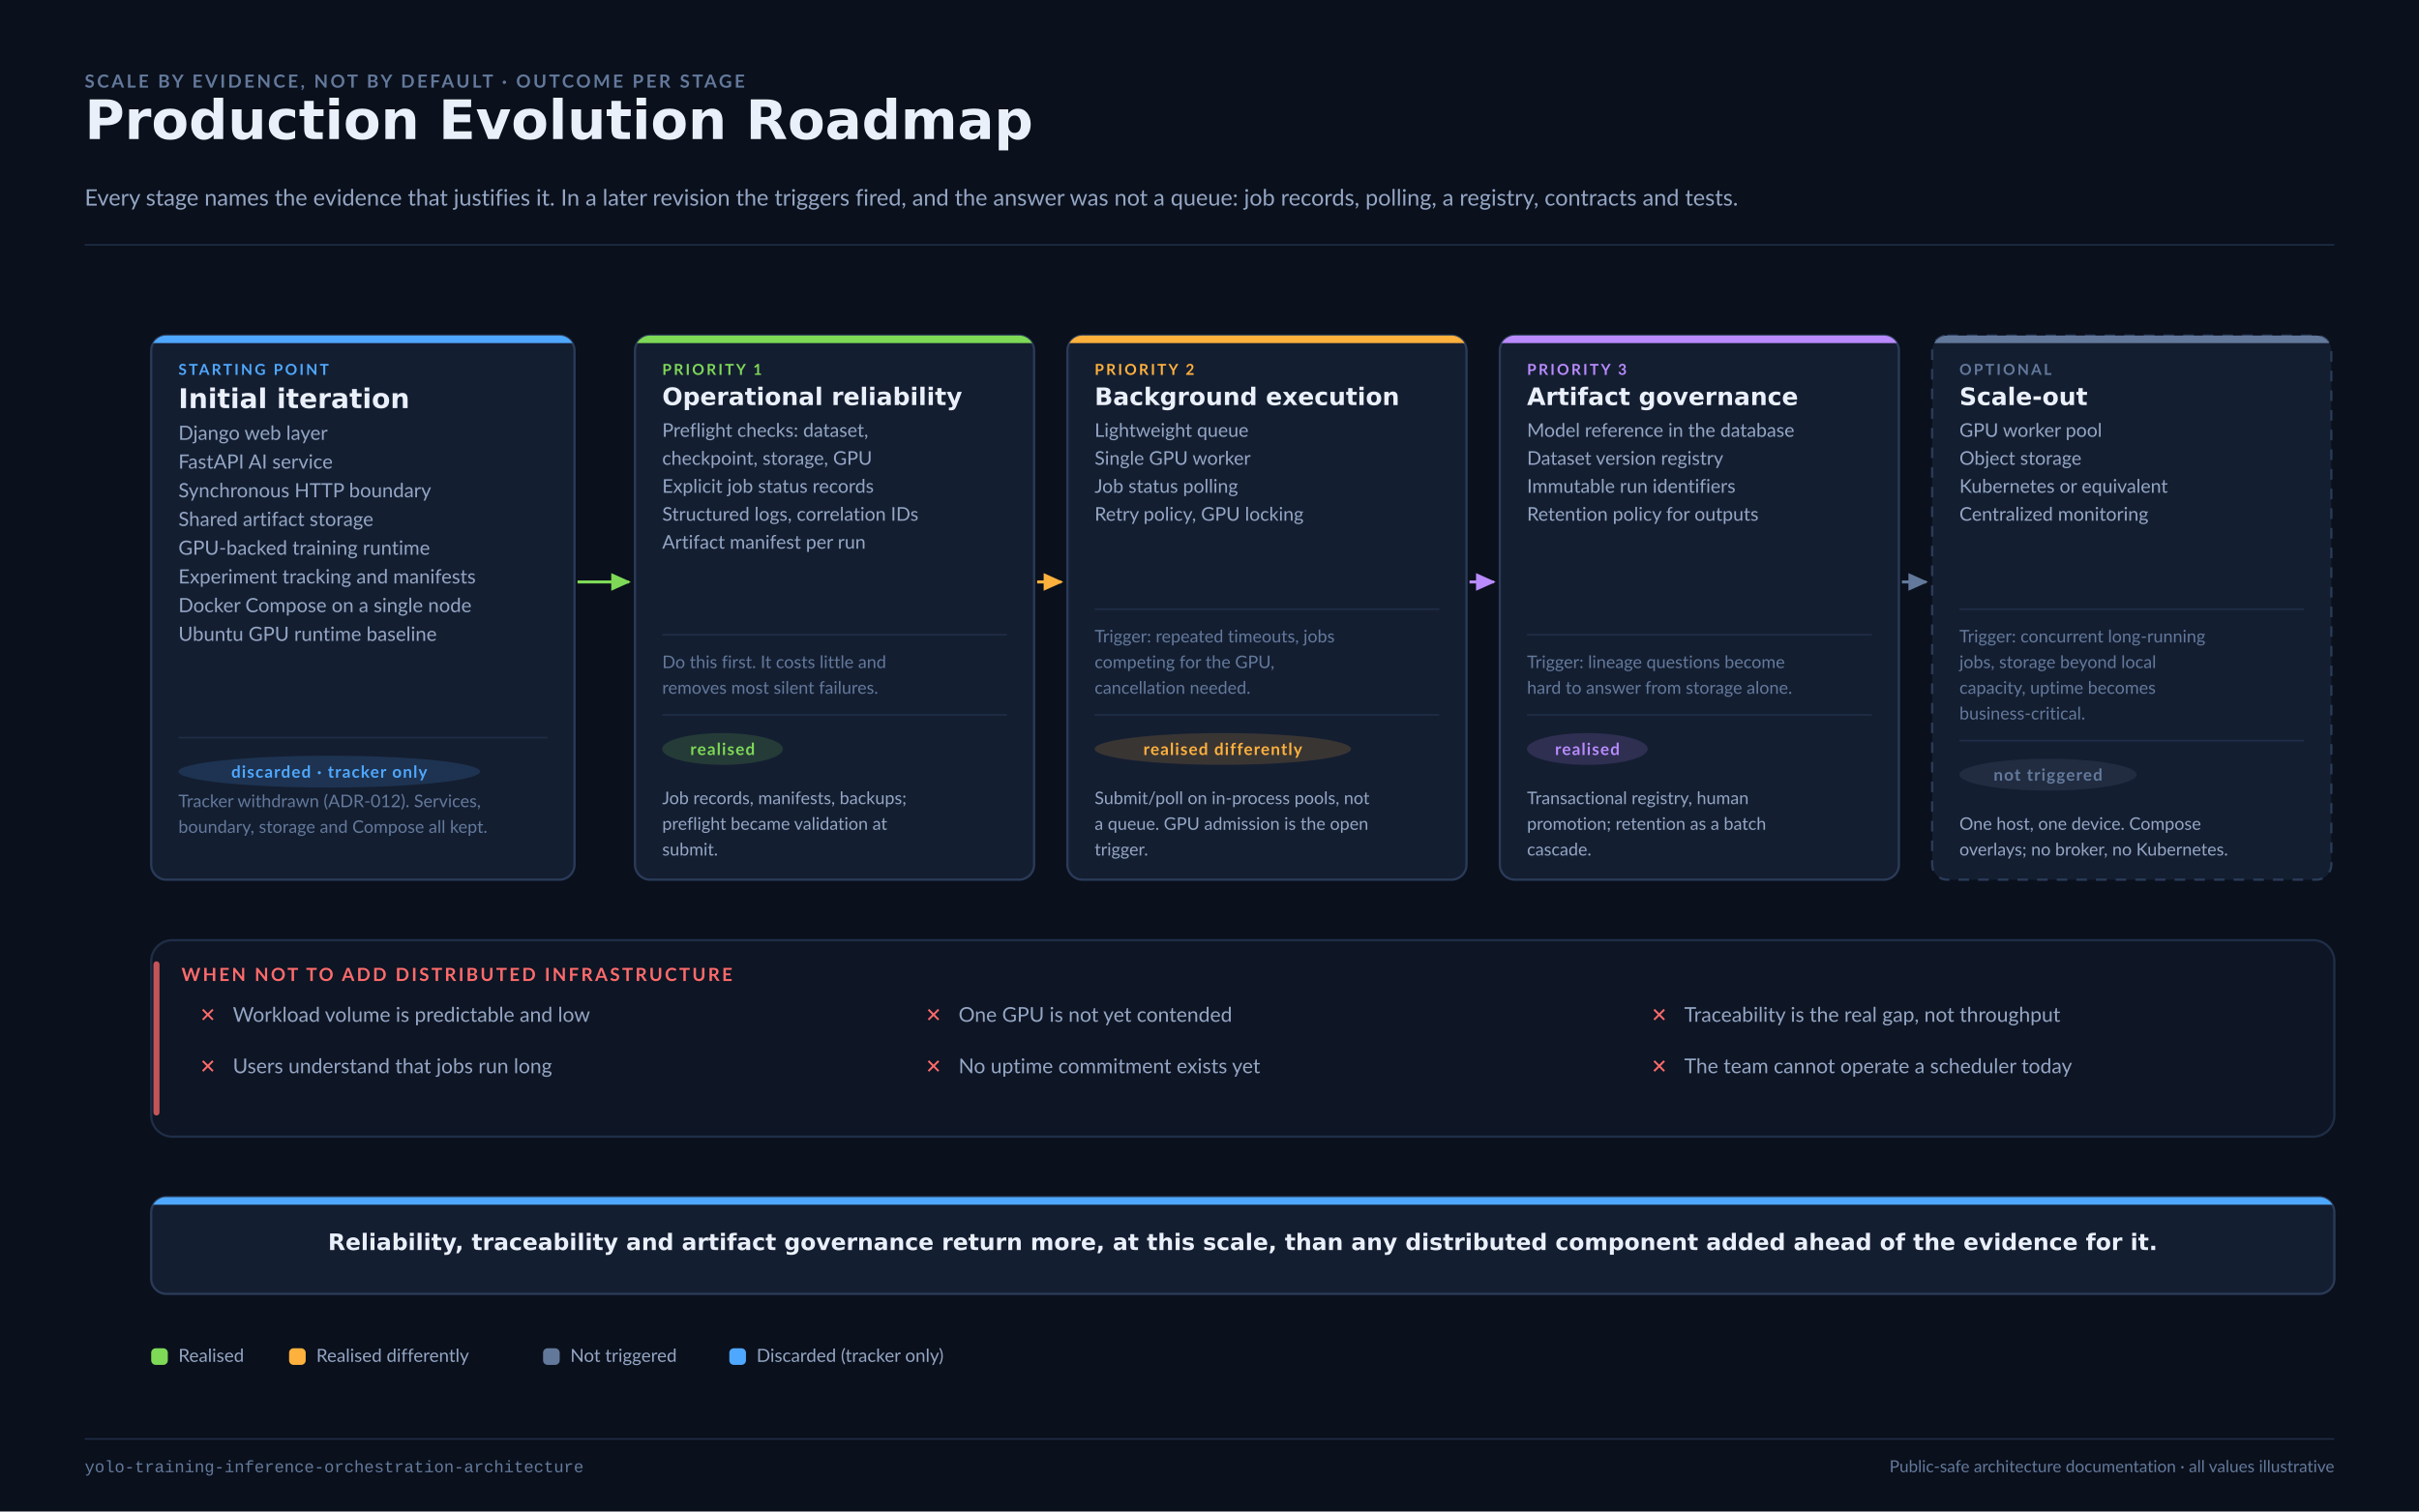
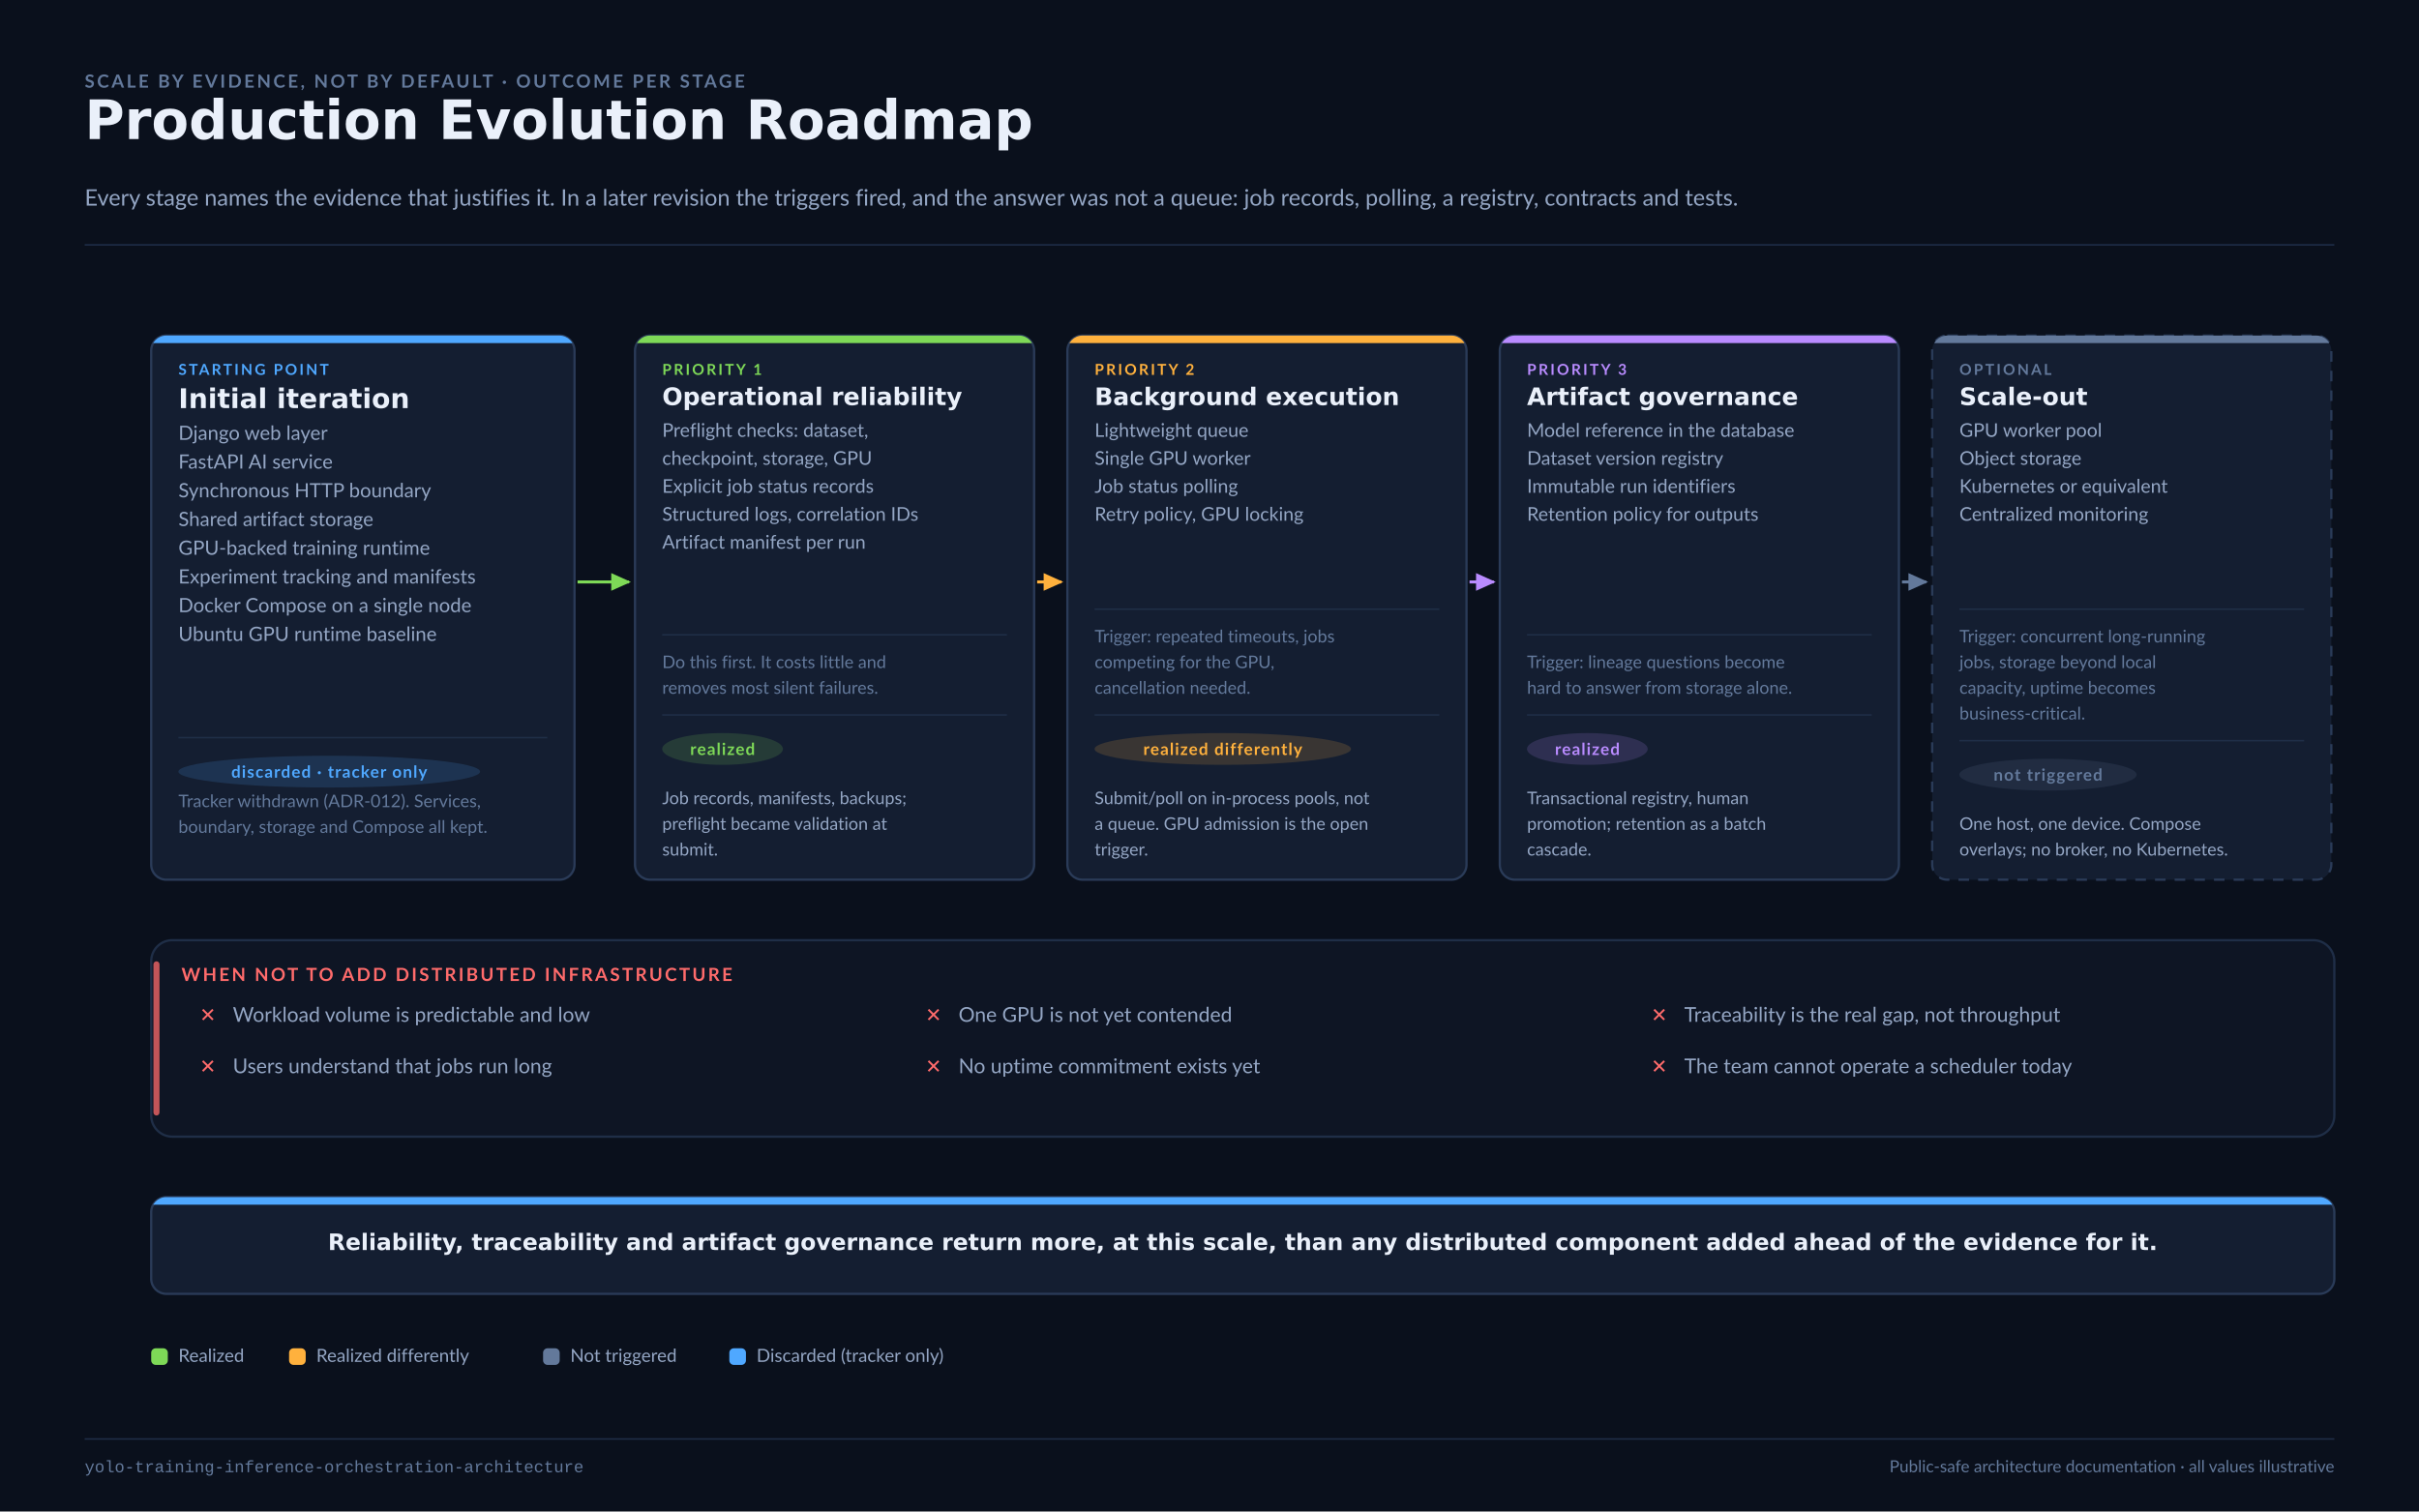
<svg xmlns="http://www.w3.org/2000/svg" width="1600" height="1000" viewBox="0 0 1600 1000">
  <defs>
    <marker id="a-m1F2E47" viewBox="0 0 10 10" refX="9" refY="5" markerWidth="6.5" markerHeight="6.5" orient="auto-start-reverse">
      <path d="M0,0.5 L10,5 L0,9.5 z" fill="#1F2E47" />
    </marker>
    <marker id="a-m35D6D0" viewBox="0 0 10 10" refX="9" refY="5" markerWidth="6.5" markerHeight="6.5" orient="auto-start-reverse">
      <path d="M0,0.5 L10,5 L0,9.5 z" fill="#35D6D0" />
    </marker>
    <marker id="a-m4FA8FF" viewBox="0 0 10 10" refX="9" refY="5" markerWidth="6.5" markerHeight="6.5" orient="auto-start-reverse">
      <path d="M0,0.5 L10,5 L0,9.5 z" fill="#4FA8FF" />
    </marker>
    <marker id="a-m63799B" viewBox="0 0 10 10" refX="9" refY="5" markerWidth="6.5" markerHeight="6.5" orient="auto-start-reverse">
      <path d="M0,0.5 L10,5 L0,9.5 z" fill="#63799B" />
    </marker>
    <marker id="a-m7ED957" viewBox="0 0 10 10" refX="9" refY="5" markerWidth="6.5" markerHeight="6.5" orient="auto-start-reverse">
      <path d="M0,0.5 L10,5 L0,9.5 z" fill="#7ED957" />
    </marker>
    <marker id="a-m94A6C4" viewBox="0 0 10 10" refX="9" refY="5" markerWidth="6.5" markerHeight="6.5" orient="auto-start-reverse">
      <path d="M0,0.5 L10,5 L0,9.5 z" fill="#94A6C4" />
    </marker>
    <marker id="a-mB98BFF" viewBox="0 0 10 10" refX="9" refY="5" markerWidth="6.5" markerHeight="6.5" orient="auto-start-reverse">
      <path d="M0,0.5 L10,5 L0,9.5 z" fill="#B98BFF" />
    </marker>
    <marker id="a-mEAF0FA" viewBox="0 0 10 10" refX="9" refY="5" markerWidth="6.5" markerHeight="6.5" orient="auto-start-reverse">
      <path d="M0,0.5 L10,5 L0,9.5 z" fill="#EAF0FA" />
    </marker>
    <marker id="a-mFF6B6B" viewBox="0 0 10 10" refX="9" refY="5" markerWidth="6.5" markerHeight="6.5" orient="auto-start-reverse">
      <path d="M0,0.5 L10,5 L0,9.5 z" fill="#FF6B6B" />
    </marker>
    <marker id="a-mFF7E8E" viewBox="0 0 10 10" refX="9" refY="5" markerWidth="6.5" markerHeight="6.5" orient="auto-start-reverse">
      <path d="M0,0.5 L10,5 L0,9.5 z" fill="#FF7E8E" />
    </marker>
    <marker id="a-mFFB13D" viewBox="0 0 10 10" refX="9" refY="5" markerWidth="6.5" markerHeight="6.5" orient="auto-start-reverse">
      <path d="M0,0.5 L10,5 L0,9.5 z" fill="#FFB13D" />
    </marker>
    <linearGradient id="glow" x1="0" y1="0" x2="0" y2="1">
      <stop offset="0" stop-color="#16233A" />
      <stop offset="1" stop-color="#0C1322" />
    </linearGradient>
  </defs>
  <rect width="1600" height="1000" fill="#0A101C" />
  <text x="56" y="58" font-family="Lato, 'DejaVu Sans', sans-serif" font-size="12" font-weight="700" fill="#63799B" text-anchor="start" letter-spacing="1.6">SCALE BY EVIDENCE, NOT BY DEFAULT · OUTCOME PER STAGE</text>
  <text x="56" y="92" font-family="Montserrat, 'DejaVu Sans', sans-serif" font-size="36" font-weight="700" fill="#EAF0FA" text-anchor="start">Production Evolution Roadmap</text>
  <text x="56" y="136" font-family="Lato, 'DejaVu Sans', sans-serif" font-size="15" font-weight="400" fill="#94A6C4" text-anchor="start">Every stage names the evidence that justifies it. In a later revision the triggers fired, and the answer was not a queue: job records, polling, a registry, contracts and tests.</text>
  <line x1="56" y1="162" x2="1544" y2="162" stroke="#1F2E47" stroke-width="1" />
  <rect x="100" y="222" width="280" height="360" rx="10" fill="#141E31" stroke="#2A3B58" stroke-width="1.5" />
  <clipPath id="clip58">
    <rect x="100" y="222" width="280" height="360" rx="10" />
  </clipPath>
  <g clip-path="url(#clip58)">
    <rect x="100" y="222" width="280" height="5" fill="#4FA8FF" />
  </g>
  <text x="118" y="248" font-family="Lato, 'DejaVu Sans', sans-serif" font-size="10" font-weight="700" fill="#4FA8FF" text-anchor="start" letter-spacing="1.4">STARTING POINT</text>
  <text x="118" y="270" font-family="Montserrat, 'DejaVu Sans', sans-serif" font-size="18" font-weight="600" fill="#EAF0FA" text-anchor="start">Initial iteration</text>
  <text x="118" y="291" font-family="Lato, 'DejaVu Sans', sans-serif" font-size="13" font-weight="400" fill="#94A6C4" text-anchor="start">Django web layer</text>
  <text x="118" y="310" font-family="Lato, 'DejaVu Sans', sans-serif" font-size="13" font-weight="400" fill="#94A6C4" text-anchor="start">FastAPI AI service</text>
  <text x="118" y="329" font-family="Lato, 'DejaVu Sans', sans-serif" font-size="13" font-weight="400" fill="#94A6C4" text-anchor="start">Synchronous HTTP boundary</text>
  <text x="118" y="348" font-family="Lato, 'DejaVu Sans', sans-serif" font-size="13" font-weight="400" fill="#94A6C4" text-anchor="start">Shared artifact storage</text>
  <text x="118" y="367" font-family="Lato, 'DejaVu Sans', sans-serif" font-size="13" font-weight="400" fill="#94A6C4" text-anchor="start">GPU-backed training runtime</text>
  <text x="118" y="386" font-family="Lato, 'DejaVu Sans', sans-serif" font-size="13" font-weight="400" fill="#94A6C4" text-anchor="start">Experiment tracking and manifests</text>
  <text x="118" y="405" font-family="Lato, 'DejaVu Sans', sans-serif" font-size="13" font-weight="400" fill="#94A6C4" text-anchor="start">Docker Compose on a single node</text>
  <text x="118" y="424" font-family="Lato, 'DejaVu Sans', sans-serif" font-size="13" font-weight="400" fill="#94A6C4" text-anchor="start">Ubuntu GPU runtime baseline</text>
  <line x1="118" y1="488" x2="362" y2="488" stroke="#1F2E47" stroke-width="1" />
  <rect x="118" y="500" width="199.52" height="21" rx="999" fill="#4FA8FF" stroke="none" opacity="0.16" />
  <text x="217.76" y="514.5" font-family="Lato, 'DejaVu Sans', sans-serif" font-size="11" font-weight="700" fill="#4FA8FF" text-anchor="middle" letter-spacing="0.7">discarded · tracker only</text>
  <text x="118" y="534" font-family="Lato, 'DejaVu Sans', sans-serif" font-size="11.5" font-weight="400" fill="#63799B" text-anchor="start">Tracker withdrawn (ADR-012). Services,</text>
  <text x="118" y="551" font-family="Lato, 'DejaVu Sans', sans-serif" font-size="11.5" font-weight="400" fill="#63799B" text-anchor="start">boundary, storage and Compose all kept.</text>
  <rect x="420" y="222" width="264" height="360" rx="10" fill="#141E31" stroke="#2A3B58" stroke-width="1.5" />
  <clipPath id="clip59">
    <rect x="420" y="222" width="264" height="360" rx="10" />
  </clipPath>
  <g clip-path="url(#clip59)">
    <rect x="420" y="222" width="264" height="5" fill="#7ED957" />
  </g>
  <text x="438" y="248" font-family="Lato, 'DejaVu Sans', sans-serif" font-size="10" font-weight="700" fill="#7ED957" text-anchor="start" letter-spacing="1.4">PRIORITY 1</text>
  <text x="438" y="268" font-family="Montserrat, 'DejaVu Sans', sans-serif" font-size="16" font-weight="600" fill="#EAF0FA" text-anchor="start">Operational reliability</text>
  <text x="438" y="289" font-family="Lato, 'DejaVu Sans', sans-serif" font-size="12.5" font-weight="400" fill="#94A6C4" text-anchor="start">Preflight checks: dataset,</text>
  <text x="438" y="307.5" font-family="Lato, 'DejaVu Sans', sans-serif" font-size="12.5" font-weight="400" fill="#94A6C4" text-anchor="start">checkpoint, storage, GPU</text>
  <text x="438" y="326.0" font-family="Lato, 'DejaVu Sans', sans-serif" font-size="12.5" font-weight="400" fill="#94A6C4" text-anchor="start">Explicit job status records</text>
  <text x="438" y="344.5" font-family="Lato, 'DejaVu Sans', sans-serif" font-size="12.5" font-weight="400" fill="#94A6C4" text-anchor="start">Structured logs, correlation IDs</text>
  <text x="438" y="363.0" font-family="Lato, 'DejaVu Sans', sans-serif" font-size="12.5" font-weight="400" fill="#94A6C4" text-anchor="start">Artifact manifest per run</text>
  <text x="438" y="532" font-family="Lato, 'DejaVu Sans', sans-serif" font-size="11.5" font-weight="400" fill="#94A6C4" text-anchor="start">Job records, manifests, backups;</text>
  <text x="438" y="549" font-family="Lato, 'DejaVu Sans', sans-serif" font-size="11.5" font-weight="400" fill="#94A6C4" text-anchor="start">preflight became validation at</text>
  <text x="438" y="566" font-family="Lato, 'DejaVu Sans', sans-serif" font-size="11.5" font-weight="400" fill="#94A6C4" text-anchor="start">submit.</text>
  <rect x="438" y="485" width="79.84" height="21" rx="999" fill="#7ED957" stroke="none" opacity="0.16" />
-   <text x="477.92" y="499.5" font-family="Lato, 'DejaVu Sans', sans-serif" font-size="11" font-weight="700" fill="#7ED957" text-anchor="middle" letter-spacing="0.7">realised</text>
+   <text x="477.92" y="499.5" font-family="Lato, 'DejaVu Sans', sans-serif" font-size="11" font-weight="700" fill="#7ED957" text-anchor="middle" letter-spacing="0.7">realized</text>
  <line x1="438" y1="473" x2="666" y2="473" stroke="#1F2E47" stroke-width="1" />
  <line x1="438" y1="420" x2="666" y2="420" stroke="#1F2E47" stroke-width="1" />
  <text x="438" y="442" font-family="Lato, 'DejaVu Sans', sans-serif" font-size="11.5" font-weight="400" fill="#63799B" text-anchor="start">Do this first. It costs little and</text>
  <text x="438" y="459" font-family="Lato, 'DejaVu Sans', sans-serif" font-size="11.5" font-weight="400" fill="#63799B" text-anchor="start">removes most silent failures.</text>
  <polyline points="686,385 702,385" fill="none" stroke="#FFB13D" stroke-width="2" stroke-linejoin="round" marker-end="url(#a-mFFB13D)" />
  <rect x="706" y="222" width="264" height="360" rx="10" fill="#141E31" stroke="#2A3B58" stroke-width="1.5" />
  <clipPath id="clip60">
    <rect x="706" y="222" width="264" height="360" rx="10" />
  </clipPath>
  <g clip-path="url(#clip60)">
    <rect x="706" y="222" width="264" height="5" fill="#FFB13D" />
  </g>
  <text x="724" y="248" font-family="Lato, 'DejaVu Sans', sans-serif" font-size="10" font-weight="700" fill="#FFB13D" text-anchor="start" letter-spacing="1.4">PRIORITY 2</text>
  <text x="724" y="268" font-family="Montserrat, 'DejaVu Sans', sans-serif" font-size="16" font-weight="600" fill="#EAF0FA" text-anchor="start">Background execution</text>
  <text x="724" y="289" font-family="Lato, 'DejaVu Sans', sans-serif" font-size="12.5" font-weight="400" fill="#94A6C4" text-anchor="start">Lightweight queue</text>
  <text x="724" y="307.5" font-family="Lato, 'DejaVu Sans', sans-serif" font-size="12.5" font-weight="400" fill="#94A6C4" text-anchor="start">Single GPU worker</text>
  <text x="724" y="326.0" font-family="Lato, 'DejaVu Sans', sans-serif" font-size="12.5" font-weight="400" fill="#94A6C4" text-anchor="start">Job status polling</text>
  <text x="724" y="344.5" font-family="Lato, 'DejaVu Sans', sans-serif" font-size="12.5" font-weight="400" fill="#94A6C4" text-anchor="start">Retry policy, GPU locking</text>
  <text x="724" y="532" font-family="Lato, 'DejaVu Sans', sans-serif" font-size="11.5" font-weight="400" fill="#94A6C4" text-anchor="start">Submit/poll on in-process pools, not</text>
  <text x="724" y="549" font-family="Lato, 'DejaVu Sans', sans-serif" font-size="11.5" font-weight="400" fill="#94A6C4" text-anchor="start">a queue. GPU admission is the open</text>
  <text x="724" y="566" font-family="Lato, 'DejaVu Sans', sans-serif" font-size="11.5" font-weight="400" fill="#94A6C4" text-anchor="start">trigger.</text>
  <rect x="724" y="485" width="169.6" height="21" rx="999" fill="#FFB13D" stroke="none" opacity="0.16" />
-   <text x="808.8" y="499.5" font-family="Lato, 'DejaVu Sans', sans-serif" font-size="11" font-weight="700" fill="#FFB13D" text-anchor="middle" letter-spacing="0.7">realised differently</text>
+   <text x="808.8" y="499.5" font-family="Lato, 'DejaVu Sans', sans-serif" font-size="11" font-weight="700" fill="#FFB13D" text-anchor="middle" letter-spacing="0.7">realized differently</text>
  <line x1="724" y1="473" x2="952" y2="473" stroke="#1F2E47" stroke-width="1" />
  <line x1="724" y1="403" x2="952" y2="403" stroke="#1F2E47" stroke-width="1" />
  <text x="724" y="425" font-family="Lato, 'DejaVu Sans', sans-serif" font-size="11.5" font-weight="400" fill="#63799B" text-anchor="start">Trigger: repeated timeouts, jobs</text>
  <text x="724" y="442" font-family="Lato, 'DejaVu Sans', sans-serif" font-size="11.5" font-weight="400" fill="#63799B" text-anchor="start">competing for the GPU,</text>
  <text x="724" y="459" font-family="Lato, 'DejaVu Sans', sans-serif" font-size="11.5" font-weight="400" fill="#63799B" text-anchor="start">cancellation needed.</text>
  <polyline points="972,385 988,385" fill="none" stroke="#B98BFF" stroke-width="2" stroke-linejoin="round" marker-end="url(#a-mB98BFF)" />
  <rect x="992" y="222" width="264" height="360" rx="10" fill="#141E31" stroke="#2A3B58" stroke-width="1.5" />
  <clipPath id="clip61">
    <rect x="992" y="222" width="264" height="360" rx="10" />
  </clipPath>
  <g clip-path="url(#clip61)">
    <rect x="992" y="222" width="264" height="5" fill="#B98BFF" />
  </g>
  <text x="1010" y="248" font-family="Lato, 'DejaVu Sans', sans-serif" font-size="10" font-weight="700" fill="#B98BFF" text-anchor="start" letter-spacing="1.4">PRIORITY 3</text>
  <text x="1010" y="268" font-family="Montserrat, 'DejaVu Sans', sans-serif" font-size="16" font-weight="600" fill="#EAF0FA" text-anchor="start">Artifact governance</text>
  <text x="1010" y="289" font-family="Lato, 'DejaVu Sans', sans-serif" font-size="12.5" font-weight="400" fill="#94A6C4" text-anchor="start">Model reference in the database</text>
  <text x="1010" y="307.5" font-family="Lato, 'DejaVu Sans', sans-serif" font-size="12.5" font-weight="400" fill="#94A6C4" text-anchor="start">Dataset version registry</text>
  <text x="1010" y="326.0" font-family="Lato, 'DejaVu Sans', sans-serif" font-size="12.5" font-weight="400" fill="#94A6C4" text-anchor="start">Immutable run identifiers</text>
  <text x="1010" y="344.5" font-family="Lato, 'DejaVu Sans', sans-serif" font-size="12.5" font-weight="400" fill="#94A6C4" text-anchor="start">Retention policy for outputs</text>
  <text x="1010" y="532" font-family="Lato, 'DejaVu Sans', sans-serif" font-size="11.5" font-weight="400" fill="#94A6C4" text-anchor="start">Transactional registry, human</text>
  <text x="1010" y="549" font-family="Lato, 'DejaVu Sans', sans-serif" font-size="11.5" font-weight="400" fill="#94A6C4" text-anchor="start">promotion; retention as a batch</text>
  <text x="1010" y="566" font-family="Lato, 'DejaVu Sans', sans-serif" font-size="11.5" font-weight="400" fill="#94A6C4" text-anchor="start">cascade.</text>
  <rect x="1010" y="485" width="79.84" height="21" rx="999" fill="#B98BFF" stroke="none" opacity="0.16" />
-   <text x="1049.92" y="499.5" font-family="Lato, 'DejaVu Sans', sans-serif" font-size="11" font-weight="700" fill="#B98BFF" text-anchor="middle" letter-spacing="0.7">realised</text>
+   <text x="1049.92" y="499.5" font-family="Lato, 'DejaVu Sans', sans-serif" font-size="11" font-weight="700" fill="#B98BFF" text-anchor="middle" letter-spacing="0.7">realized</text>
  <line x1="1010" y1="473" x2="1238" y2="473" stroke="#1F2E47" stroke-width="1" />
  <line x1="1010" y1="420" x2="1238" y2="420" stroke="#1F2E47" stroke-width="1" />
  <text x="1010" y="442" font-family="Lato, 'DejaVu Sans', sans-serif" font-size="11.5" font-weight="400" fill="#63799B" text-anchor="start">Trigger: lineage questions become</text>
  <text x="1010" y="459" font-family="Lato, 'DejaVu Sans', sans-serif" font-size="11.5" font-weight="400" fill="#63799B" text-anchor="start">hard to answer from storage alone.</text>
  <polyline points="1258,385 1274,385" fill="none" stroke="#63799B" stroke-width="2" stroke-linejoin="round" marker-end="url(#a-m63799B)" />
  <rect x="1278" y="222" width="264" height="360" rx="10" fill="#141E31" stroke="#2A3B58" stroke-width="1.5" stroke-dasharray="7 6" />
  <clipPath id="clip62">
    <rect x="1278" y="222" width="264" height="360" rx="10" />
  </clipPath>
  <g clip-path="url(#clip62)">
    <rect x="1278" y="222" width="264" height="5" fill="#63799B" />
  </g>
  <text x="1296" y="248" font-family="Lato, 'DejaVu Sans', sans-serif" font-size="10" font-weight="700" fill="#63799B" text-anchor="start" letter-spacing="1.4">OPTIONAL</text>
  <text x="1296" y="268" font-family="Montserrat, 'DejaVu Sans', sans-serif" font-size="16" font-weight="600" fill="#EAF0FA" text-anchor="start">Scale-out</text>
  <text x="1296" y="289" font-family="Lato, 'DejaVu Sans', sans-serif" font-size="12.5" font-weight="400" fill="#94A6C4" text-anchor="start">GPU worker pool</text>
  <text x="1296" y="307.5" font-family="Lato, 'DejaVu Sans', sans-serif" font-size="12.5" font-weight="400" fill="#94A6C4" text-anchor="start">Object storage</text>
  <text x="1296" y="326.0" font-family="Lato, 'DejaVu Sans', sans-serif" font-size="12.5" font-weight="400" fill="#94A6C4" text-anchor="start">Kubernetes or equivalent</text>
  <text x="1296" y="344.5" font-family="Lato, 'DejaVu Sans', sans-serif" font-size="12.5" font-weight="400" fill="#94A6C4" text-anchor="start">Centralized monitoring</text>
  <text x="1296" y="549" font-family="Lato, 'DejaVu Sans', sans-serif" font-size="11.5" font-weight="400" fill="#94A6C4" text-anchor="start">One host, one device. Compose</text>
  <text x="1296" y="566" font-family="Lato, 'DejaVu Sans', sans-serif" font-size="11.5" font-weight="400" fill="#94A6C4" text-anchor="start">overlays; no broker, no Kubernetes.</text>
  <rect x="1296" y="502" width="117.24" height="21" rx="999" fill="#63799B" stroke="none" opacity="0.16" />
  <text x="1354.62" y="516.5" font-family="Lato, 'DejaVu Sans', sans-serif" font-size="11" font-weight="700" fill="#63799B" text-anchor="middle" letter-spacing="0.7">not triggered</text>
  <line x1="1296" y1="490" x2="1524" y2="490" stroke="#1F2E47" stroke-width="1" />
  <line x1="1296" y1="403" x2="1524" y2="403" stroke="#1F2E47" stroke-width="1" />
  <text x="1296" y="425" font-family="Lato, 'DejaVu Sans', sans-serif" font-size="11.5" font-weight="400" fill="#63799B" text-anchor="start">Trigger: concurrent long-running</text>
  <text x="1296" y="442" font-family="Lato, 'DejaVu Sans', sans-serif" font-size="11.5" font-weight="400" fill="#63799B" text-anchor="start">jobs, storage beyond local</text>
  <text x="1296" y="459" font-family="Lato, 'DejaVu Sans', sans-serif" font-size="11.5" font-weight="400" fill="#63799B" text-anchor="start">capacity, uptime becomes</text>
  <text x="1296" y="476" font-family="Lato, 'DejaVu Sans', sans-serif" font-size="11.5" font-weight="400" fill="#63799B" text-anchor="start">business-critical.</text>
  <polyline points="382,385 416,385" fill="none" stroke="#7ED957" stroke-width="2" stroke-linejoin="round" marker-end="url(#a-m7ED957)" />
  <rect x="100" y="622" width="1444" height="130" rx="14" fill="#0E1524" stroke="#1F2E47" stroke-width="1.5" />
  <rect x="101.5" y="636" width="4" height="102" rx="2" fill="#FF6B6B" stroke="none" opacity="0.75" />
  <text x="120" y="649" font-family="Lato, 'DejaVu Sans', sans-serif" font-size="12" font-weight="700" fill="#FF6B6B" text-anchor="start" letter-spacing="1.5">WHEN NOT TO ADD DISTRIBUTED INFRASTRUCTURE</text>
  <text x="132" y="676" font-family="Lato, 'DejaVu Sans', sans-serif" font-size="13" font-weight="400" fill="#FF6B6B" text-anchor="start">✕</text>
  <text x="154" y="676" font-family="Lato, 'DejaVu Sans', sans-serif" font-size="13.5" font-weight="400" fill="#94A6C4" text-anchor="start">Workload volume is predictable and low</text>
  <text x="132" y="710" font-family="Lato, 'DejaVu Sans', sans-serif" font-size="13" font-weight="400" fill="#FF6B6B" text-anchor="start">✕</text>
  <text x="154" y="710" font-family="Lato, 'DejaVu Sans', sans-serif" font-size="13.5" font-weight="400" fill="#94A6C4" text-anchor="start">Users understand that jobs run long</text>
  <text x="612" y="676" font-family="Lato, 'DejaVu Sans', sans-serif" font-size="13" font-weight="400" fill="#FF6B6B" text-anchor="start">✕</text>
  <text x="634" y="676" font-family="Lato, 'DejaVu Sans', sans-serif" font-size="13.5" font-weight="400" fill="#94A6C4" text-anchor="start">One GPU is not yet contended</text>
  <text x="612" y="710" font-family="Lato, 'DejaVu Sans', sans-serif" font-size="13" font-weight="400" fill="#FF6B6B" text-anchor="start">✕</text>
  <text x="634" y="710" font-family="Lato, 'DejaVu Sans', sans-serif" font-size="13.5" font-weight="400" fill="#94A6C4" text-anchor="start">No uptime commitment exists yet</text>
  <text x="1092" y="676" font-family="Lato, 'DejaVu Sans', sans-serif" font-size="13" font-weight="400" fill="#FF6B6B" text-anchor="start">✕</text>
  <text x="1114" y="676" font-family="Lato, 'DejaVu Sans', sans-serif" font-size="13.5" font-weight="400" fill="#94A6C4" text-anchor="start">Traceability is the real gap, not throughput</text>
  <text x="1092" y="710" font-family="Lato, 'DejaVu Sans', sans-serif" font-size="13" font-weight="400" fill="#FF6B6B" text-anchor="start">✕</text>
  <text x="1114" y="710" font-family="Lato, 'DejaVu Sans', sans-serif" font-size="13.5" font-weight="400" fill="#94A6C4" text-anchor="start">The team cannot operate a scheduler today</text>
  <rect x="100" y="792" width="1444" height="64" rx="10" fill="#141E31" stroke="#2A3B58" stroke-width="1.5" />
  <clipPath id="clip63">
    <rect x="100" y="792" width="1444" height="64" rx="10" />
  </clipPath>
  <g clip-path="url(#clip63)">
    <rect x="100" y="792" width="1444" height="5" fill="#4FA8FF" />
  </g>
  <text x="822.0" y="827" font-family="Montserrat, 'DejaVu Sans', sans-serif" font-size="15" font-weight="600" fill="#EAF0FA" text-anchor="middle">Reliability, traceability and artifact governance return more, at this scale, than any distributed component added ahead of the evidence for it.</text>
  <rect x="100" y="892" width="11" height="11" rx="3" fill="#7ED957" stroke="none" />
-   <text x="118" y="901" font-family="Lato, 'DejaVu Sans', sans-serif" font-size="12" font-weight="400" fill="#94A6C4" text-anchor="start">Realised</text>
+   <text x="118" y="901" font-family="Lato, 'DejaVu Sans', sans-serif" font-size="12" font-weight="400" fill="#94A6C4" text-anchor="start">Realized</text>
  <rect x="191.2" y="892" width="11" height="11" rx="3" fill="#FFB13D" stroke="none" />
-   <text x="209.2" y="901" font-family="Lato, 'DejaVu Sans', sans-serif" font-size="12" font-weight="400" fill="#94A6C4" text-anchor="start">Realised differently</text>
+   <text x="209.2" y="901" font-family="Lato, 'DejaVu Sans', sans-serif" font-size="12" font-weight="400" fill="#94A6C4" text-anchor="start">Realized differently</text>
  <rect x="359.2" y="892" width="11" height="11" rx="3" fill="#63799B" stroke="none" />
  <text x="377.2" y="901" font-family="Lato, 'DejaVu Sans', sans-serif" font-size="12" font-weight="400" fill="#94A6C4" text-anchor="start">Not triggered</text>
  <rect x="482.4" y="892" width="11" height="11" rx="3" fill="#4FA8FF" stroke="none" />
  <text x="500.4" y="901" font-family="Lato, 'DejaVu Sans', sans-serif" font-size="12" font-weight="400" fill="#94A6C4" text-anchor="start">Discarded (tracker only)</text>
  <line x1="56" y1="952" x2="1544" y2="952" stroke="#1F2E47" stroke-width="1" />
  <text x="56" y="974" font-family="'Liberation Mono', 'DejaVu Sans Mono', monospace" font-size="11" font-weight="400" fill="#63799B" text-anchor="start">yolo-training-inference-orchestration-architecture</text>
  <text x="1544" y="974" font-family="Lato, 'DejaVu Sans', sans-serif" font-size="11" font-weight="400" fill="#63799B" text-anchor="end">Public-safe architecture documentation · all values illustrative</text>
</svg>
